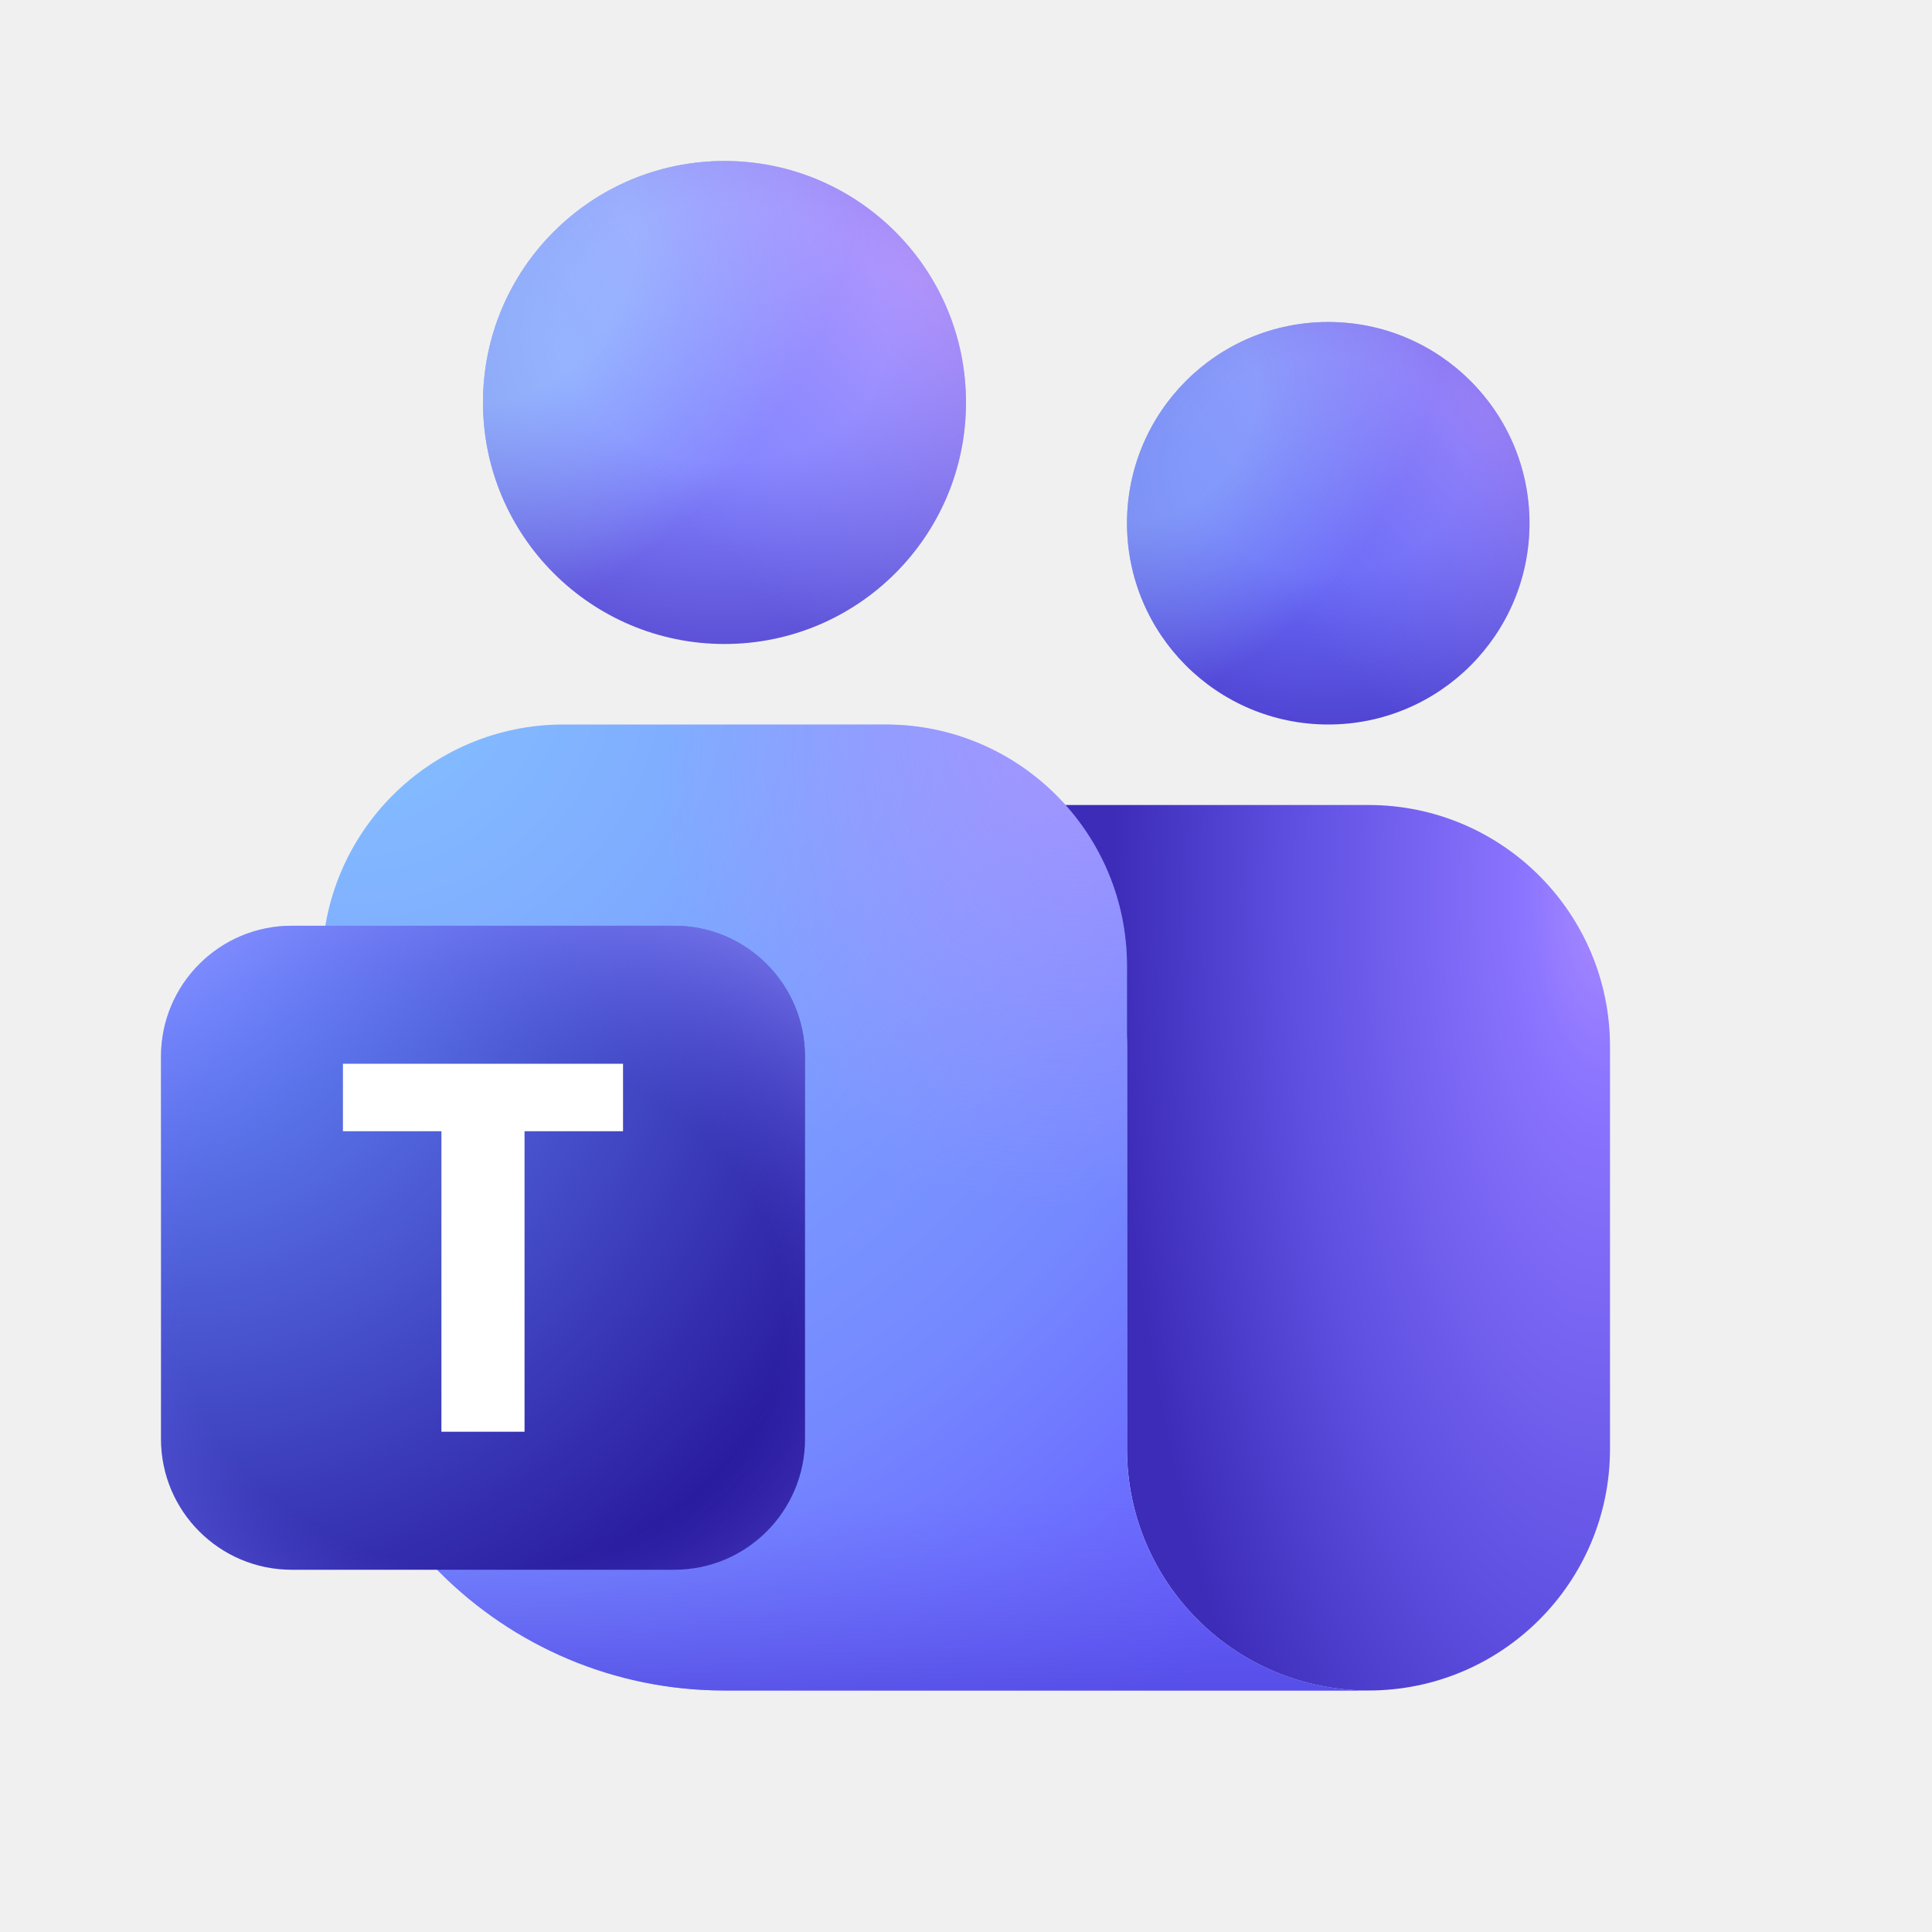
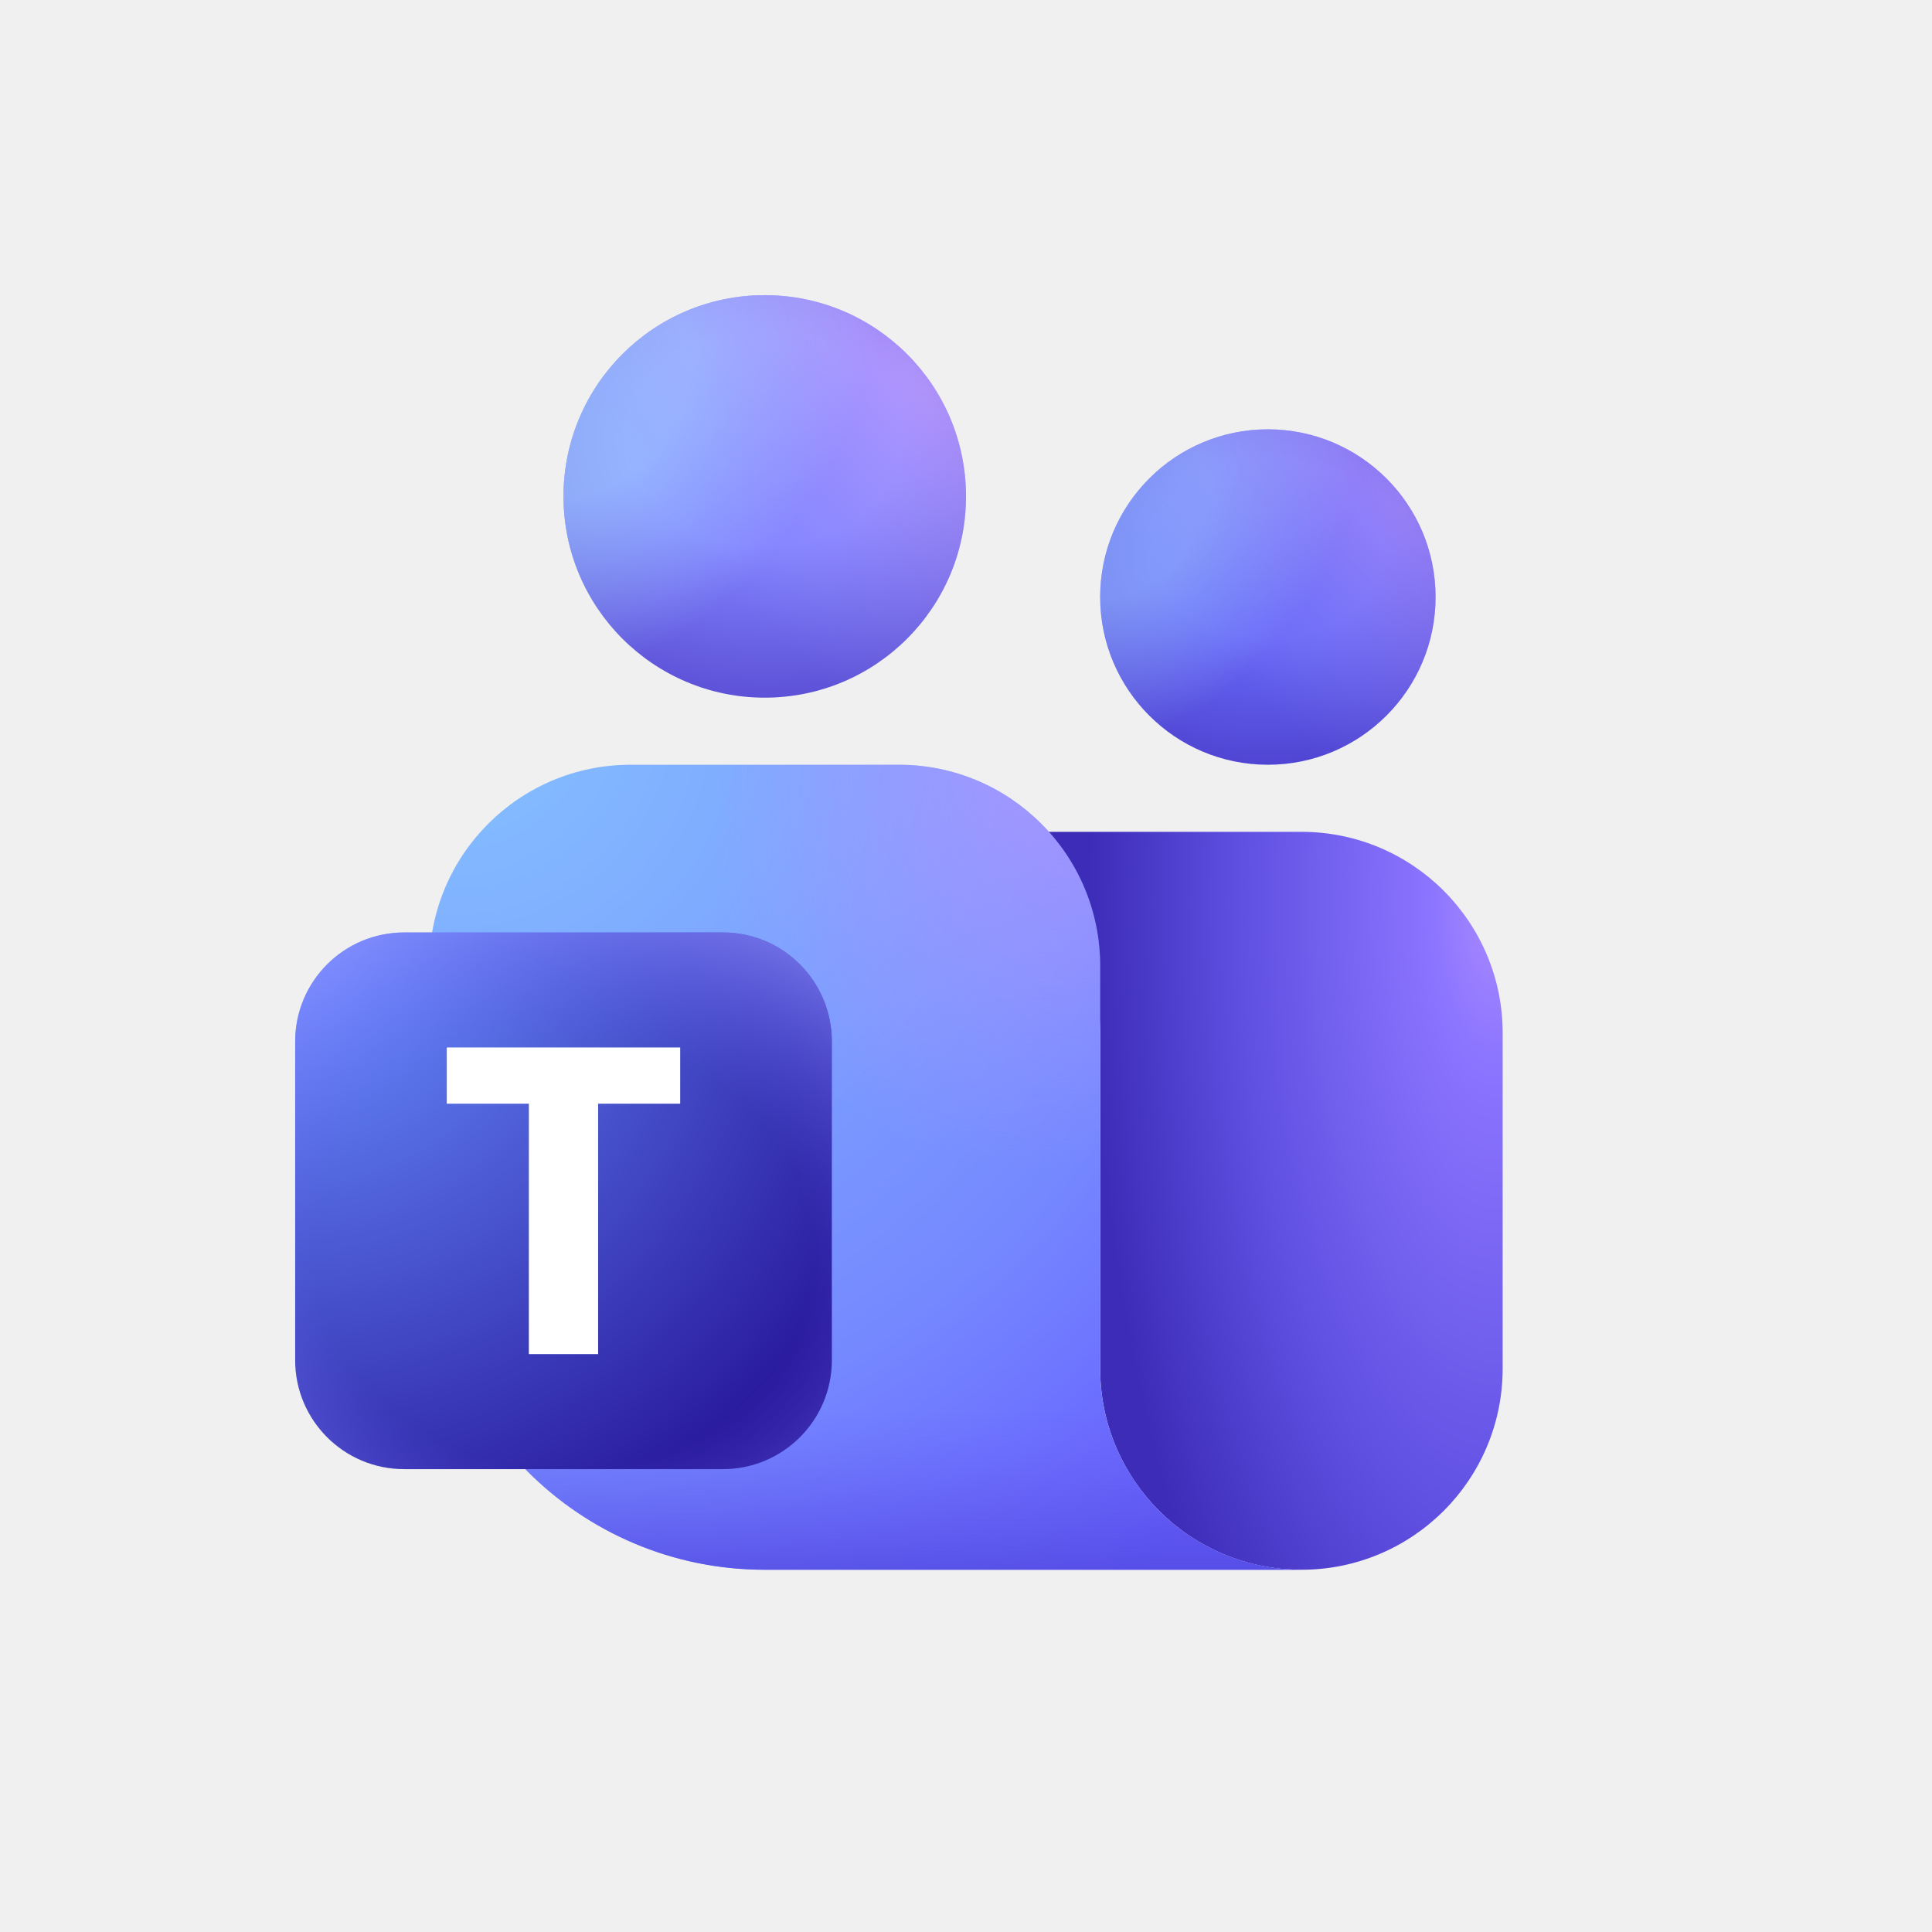
- <svg xmlns="http://www.w3.org/2000/svg" width="48" height="48" viewBox="0 0 48 48" fill="none">
-   <path d="M22 20H34C37.314 20 40 22.686 40 26V36C40 39.314 37.314 42 34 42C30.686 42 28 39.314 28 36V26C28 22.686 25.314 20 22 20Z" fill="url(#paint0_radial_76780_14595)" />
-   <path d="M8 24C8 20.686 10.686 18 14 18H22C25.314 18 28 20.686 28 24V36C28 39.314 30.686 42 34 42L18 42C12.477 42 8 37.523 8 32V24Z" fill="url(#paint1_radial_76780_14595)" />
-   <path d="M8 24C8 20.686 10.686 18 14 18H22C25.314 18 28 20.686 28 24V36C28 39.314 30.686 42 34 42L18 42C12.477 42 8 37.523 8 32V24Z" fill="url(#paint2_linear_76780_14595)" fill-opacity="0.7" />
-   <path d="M8 24C8 20.686 10.686 18 14 18H22C25.314 18 28 20.686 28 24V36C28 39.314 30.686 42 34 42L18 42C12.477 42 8 37.523 8 32V24Z" fill="url(#paint3_radial_76780_14595)" fill-opacity="0.7" />
-   <path d="M33 18C35.761 18 38 15.761 38 13C38 10.239 35.761 8 33 8C30.238 8 28 10.239 28 13C28 15.761 30.238 18 33 18Z" fill="url(#paint4_radial_76780_14595)" />
-   <path d="M33 18C35.761 18 38 15.761 38 13C38 10.239 35.761 8 33 8C30.238 8 28 10.239 28 13C28 15.761 30.238 18 33 18Z" fill="url(#paint5_radial_76780_14595)" fill-opacity="0.46" />
-   <path d="M33 18C35.761 18 38 15.761 38 13C38 10.239 35.761 8 33 8C30.238 8 28 10.239 28 13C28 15.761 30.238 18 33 18Z" fill="url(#paint6_radial_76780_14595)" fill-opacity="0.4" />
-   <path d="M18 16C21.314 16 24 13.314 24 10C24 6.686 21.314 4 18 4C14.686 4 12 6.686 12 10C12 13.314 14.686 16 18 16Z" fill="url(#paint7_radial_76780_14595)" />
-   <path d="M18 16C21.314 16 24 13.314 24 10C24 6.686 21.314 4 18 4C14.686 4 12 6.686 12 10C12 13.314 14.686 16 18 16Z" fill="url(#paint8_radial_76780_14595)" fill-opacity="0.6" />
-   <path d="M18 16C21.314 16 24 13.314 24 10C24 6.686 21.314 4 18 4C14.686 4 12 6.686 12 10C12 13.314 14.686 16 18 16Z" fill="url(#paint9_radial_76780_14595)" fill-opacity="0.5" />
-   <rect x="4" y="23" width="16" height="16" rx="3.25" fill="url(#paint10_radial_76780_14595)" />
-   <rect x="4" y="23" width="16" height="16" rx="3.25" fill="url(#paint11_radial_76780_14595)" fill-opacity="0.7" />
-   <path d="M15.479 28.105H13.032V35.571H10.967V28.105H8.52V26.429H15.479V28.105Z" fill="white" />
+ <svg xmlns="http://www.w3.org/2000/svg" width="24" height="24" viewBox="0 0 24 24" fill="none" preserveAspectRatio="xMidYMid meet">
  <defs>
    <radialGradient id="paint0_radial_76780_14595" cx="0" cy="0" r="1" gradientUnits="userSpaceOnUse" gradientTransform="translate(39.7967 22.1739) scale(13.4784 33.2694)">
      <stop stop-color="#A98AFF" />
      <stop offset="0.14" stop-color="#8C75FF" />
      <stop offset="0.565" stop-color="#5F50E2" />
      <stop offset="0.9" stop-color="#3C2CB8" />
    </radialGradient>
    <radialGradient id="paint1_radial_76780_14595" cx="0" cy="0" r="1" gradientUnits="userSpaceOnUse" gradientTransform="translate(8.81238 16.4) rotate(68.1539) scale(32.752 33.1231)">
      <stop stop-color="#85C2FF" />
      <stop offset="0.69" stop-color="#7588FF" />
      <stop offset="1" stop-color="#6459FE" />
    </radialGradient>
    <linearGradient id="paint2_linear_76780_14595" x1="20.594" y1="18" x2="20.594" y2="42" gradientUnits="userSpaceOnUse">
      <stop offset="0.801" stop-color="#6864F6" stop-opacity="0" />
      <stop offset="1" stop-color="#5149DE" />
    </linearGradient>
    <radialGradient id="paint3_radial_76780_14595" cx="0" cy="0" r="1" gradientUnits="userSpaceOnUse" gradientTransform="translate(27.4999 17.2) rotate(113.326) scale(19.2186 15.4273)">
      <stop stop-color="#BD96FF" />
      <stop offset="0.687" stop-color="#BD96FF" stop-opacity="0" />
    </radialGradient>
    <radialGradient id="paint4_radial_76780_14595" cx="0" cy="0" r="1" gradientUnits="userSpaceOnUse" gradientTransform="translate(32.9999 11.5714) rotate(-90) scale(10 12.6216)">
      <stop offset="0.268" stop-color="#6868F7" />
      <stop offset="1" stop-color="#3923B1" />
    </radialGradient>
    <radialGradient id="paint5_radial_76780_14595" cx="0" cy="0" r="1" gradientUnits="userSpaceOnUse" gradientTransform="translate(28.8675 10.544) rotate(40.0516) scale(7.14629 10.3363)">
      <stop offset="0.271" stop-color="#A1D3FF" />
      <stop offset="0.813" stop-color="#A1D3FF" stop-opacity="0" />
    </radialGradient>
    <radialGradient id="paint6_radial_76780_14595" cx="0" cy="0" r="1" gradientUnits="userSpaceOnUse" gradientTransform="translate(36.9821 10.3686) rotate(-41.6581) scale(8.51275 20.8824)">
      <stop stop-color="#E3ACFD" />
      <stop offset="0.816" stop-color="#9FA2FF" stop-opacity="0" />
    </radialGradient>
    <radialGradient id="paint7_radial_76780_14595" cx="0" cy="0" r="1" gradientUnits="userSpaceOnUse" gradientTransform="translate(17.9999 8.28571) rotate(-90) scale(12 15.146)">
      <stop offset="0.268" stop-color="#8282FF" />
      <stop offset="1" stop-color="#3923B1" />
    </radialGradient>
    <radialGradient id="paint8_radial_76780_14595" cx="0" cy="0" r="1" gradientUnits="userSpaceOnUse" gradientTransform="translate(13.0411 7.05284) rotate(40.0516) scale(8.57554 12.4035)">
      <stop offset="0.271" stop-color="#A1D3FF" />
      <stop offset="0.813" stop-color="#A1D3FF" stop-opacity="0" />
    </radialGradient>
    <radialGradient id="paint9_radial_76780_14595" cx="0" cy="0" r="1" gradientUnits="userSpaceOnUse" gradientTransform="translate(22.7786 6.8423) rotate(-41.6581) scale(10.2153 25.0589)">
      <stop stop-color="#E3ACFD" />
      <stop offset="0.816" stop-color="#9FA2FF" stop-opacity="0" />
    </radialGradient>
    <radialGradient id="paint10_radial_76780_14595" cx="0" cy="0" r="1" gradientUnits="userSpaceOnUse" gradientTransform="translate(4 23) rotate(45) scale(22.6274)">
      <stop offset="0.047" stop-color="#688EFF" />
      <stop offset="0.947" stop-color="#230F94" />
    </radialGradient>
    <radialGradient id="paint11_radial_76780_14595" cx="0" cy="0" r="1" gradientUnits="userSpaceOnUse" gradientTransform="translate(12 32.6) rotate(90) scale(11.2 13.0702)">
      <stop offset="0.571" stop-color="#6965F6" stop-opacity="0" />
      <stop offset="1" stop-color="#8F8FFF" />
    </radialGradient>
  </defs>
+   <g transform="translate(2 2) scale(0.416667)">
+     <path d="M22 20H34C37.314 20 40 22.686 40 26V36C40 39.314 37.314 42 34 42C30.686 42 28 39.314 28 36V26C28 22.686 25.314 20 22 20Z" fill="url(#paint0_radial_76780_14595)" />
+     <path d="M8 24C8 20.686 10.686 18 14 18H22C25.314 18 28 20.686 28 24V36C28 39.314 30.686 42 34 42L18 42C12.477 42 8 37.523 8 32V24Z" fill="url(#paint1_radial_76780_14595)" />
+     <path d="M8 24C8 20.686 10.686 18 14 18H22C25.314 18 28 20.686 28 24V36C28 39.314 30.686 42 34 42L18 42C12.477 42 8 37.523 8 32V24Z" fill="url(#paint2_linear_76780_14595)" fill-opacity="0.7" />
+     <path d="M8 24C8 20.686 10.686 18 14 18H22C25.314 18 28 20.686 28 24V36C28 39.314 30.686 42 34 42L18 42C12.477 42 8 37.523 8 32V24Z" fill="url(#paint3_radial_76780_14595)" fill-opacity="0.7" />
+     <path d="M33 18C35.761 18 38 15.761 38 13C38 10.239 35.761 8 33 8C30.238 8 28 10.239 28 13C28 15.761 30.238 18 33 18Z" fill="url(#paint4_radial_76780_14595)" />
+     <path d="M33 18C35.761 18 38 15.761 38 13C38 10.239 35.761 8 33 8C30.238 8 28 10.239 28 13C28 15.761 30.238 18 33 18Z" fill="url(#paint5_radial_76780_14595)" fill-opacity="0.46" />
+     <path d="M33 18C35.761 18 38 15.761 38 13C38 10.239 35.761 8 33 8C30.238 8 28 10.239 28 13C28 15.761 30.238 18 33 18Z" fill="url(#paint6_radial_76780_14595)" fill-opacity="0.4" />
+     <path d="M18 16C21.314 16 24 13.314 24 10C24 6.686 21.314 4 18 4C14.686 4 12 6.686 12 10C12 13.314 14.686 16 18 16Z" fill="url(#paint7_radial_76780_14595)" />
+     <path d="M18 16C21.314 16 24 13.314 24 10C24 6.686 21.314 4 18 4C14.686 4 12 6.686 12 10C12 13.314 14.686 16 18 16Z" fill="url(#paint8_radial_76780_14595)" fill-opacity="0.6" />
+     <path d="M18 16C21.314 16 24 13.314 24 10C24 6.686 21.314 4 18 4C14.686 4 12 6.686 12 10C12 13.314 14.686 16 18 16Z" fill="url(#paint9_radial_76780_14595)" fill-opacity="0.5" />
+     <rect x="4" y="23" width="16" height="16" rx="3.25" fill="url(#paint10_radial_76780_14595)" />
+     <rect x="4" y="23" width="16" height="16" rx="3.25" fill="url(#paint11_radial_76780_14595)" fill-opacity="0.7" />
+     <path d="M15.479 28.105H13.032V35.571H10.967V28.105H8.52V26.429H15.479V28.105Z" fill="white" />
+   </g>
</svg>
